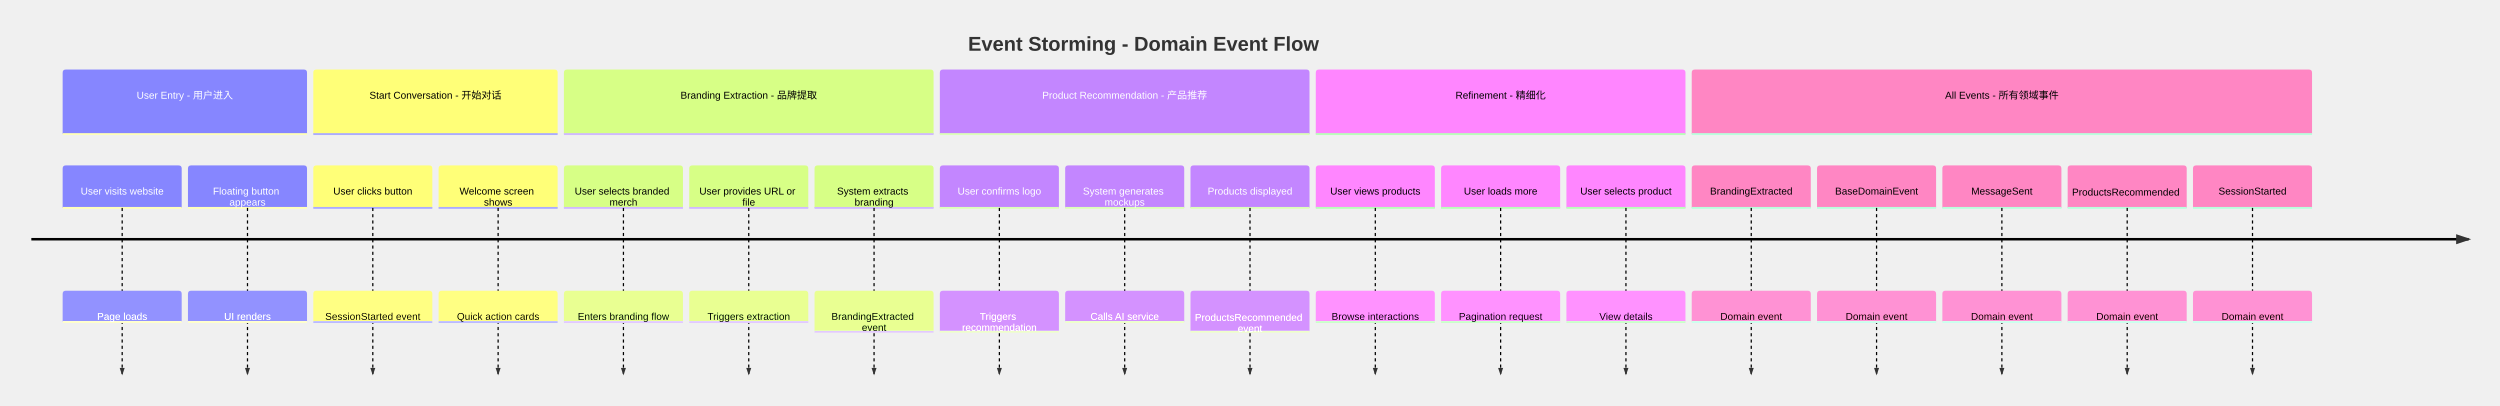
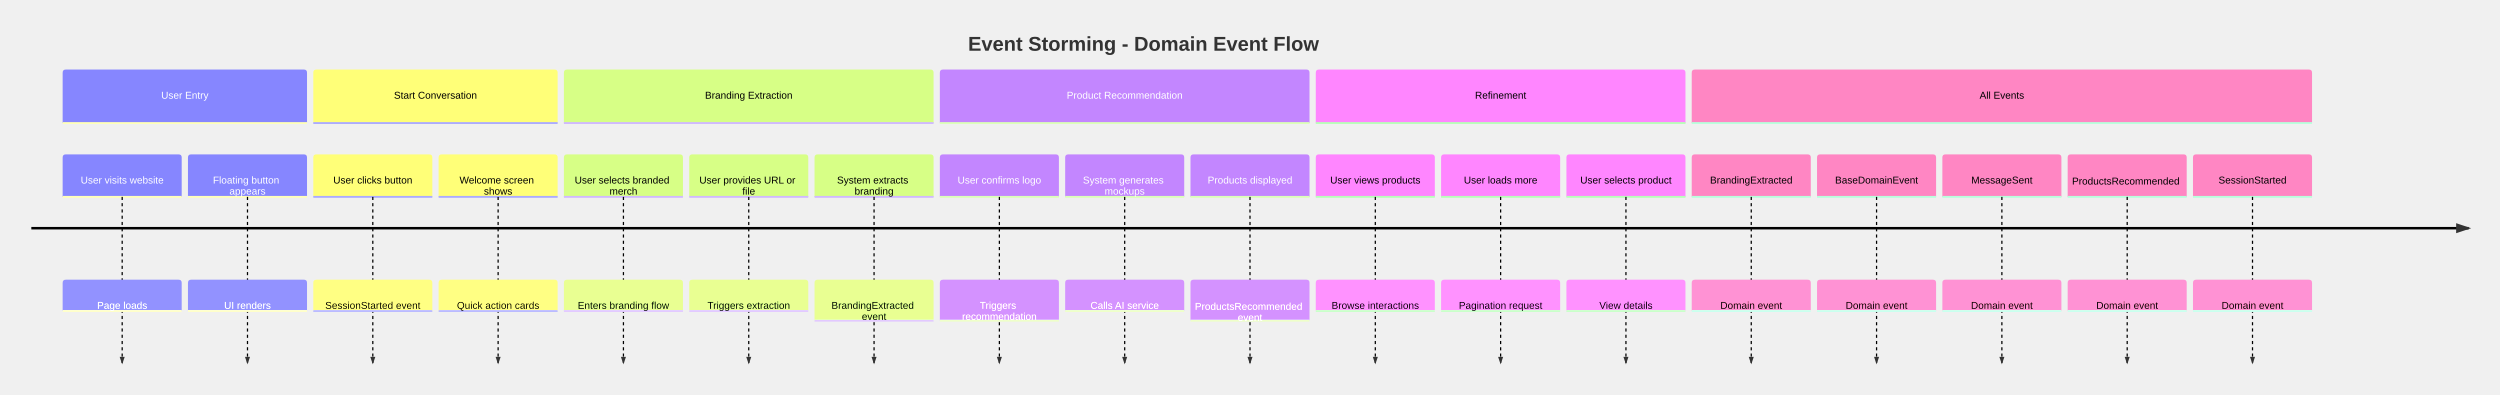
- <svg xmlns="http://www.w3.org/2000/svg" id="my-svg" width="100%" style="max-width: 3990px; background-color: transparent;" viewBox="100 -61 3990 647.2" role="graphics-document document" aria-roledescription="timeline">
+ <svg xmlns="http://www.w3.org/2000/svg" id="my-svg" width="100%" style="max-width: 3990px; background-color: transparent;" viewBox="100 -61 3990 629.6" role="graphics-document document" aria-roledescription="timeline">
  <style>#my-svg{font-family:"trebuchet ms",verdana,arial,sans-serif;font-size:16px;fill:#333;}@keyframes edge-animation-frame{from{stroke-dashoffset:0;}}@keyframes dash{to{stroke-dashoffset:0;}}#my-svg .edge-animation-slow{stroke-dasharray:9,5!important;stroke-dashoffset:900;animation:dash 50s linear infinite;stroke-linecap:round;}#my-svg .edge-animation-fast{stroke-dasharray:9,5!important;stroke-dashoffset:900;animation:dash 20s linear infinite;stroke-linecap:round;}#my-svg .error-icon{fill:#552222;}#my-svg .error-text{fill:#552222;stroke:#552222;}#my-svg .edge-thickness-normal{stroke-width:1px;}#my-svg .edge-thickness-thick{stroke-width:3.5px;}#my-svg .edge-pattern-solid{stroke-dasharray:0;}#my-svg .edge-thickness-invisible{stroke-width:0;fill:none;}#my-svg .edge-pattern-dashed{stroke-dasharray:3;}#my-svg .edge-pattern-dotted{stroke-dasharray:2;}#my-svg .marker{fill:#333333;stroke:#333333;}#my-svg .marker.cross{stroke:#333333;}#my-svg svg{font-family:"trebuchet ms",verdana,arial,sans-serif;font-size:16px;}#my-svg p{margin:0;}#my-svg .edge{stroke-width:3;}#my-svg .section--1 rect,#my-svg .section--1 path,#my-svg .section--1 circle,#my-svg .section--1 path{fill:hsl(240, 100%, 76.275%);}#my-svg .section--1 text{fill:#ffffff;}#my-svg .node-icon--1{font-size:40px;color:#ffffff;}#my-svg .section-edge--1{stroke:hsl(240, 100%, 76.275%);}#my-svg .edge-depth--1{stroke-width:17;}#my-svg .section--1 line{stroke:hsl(60, 100%, 86.275%);stroke-width:3;}#my-svg .lineWrapper line{stroke:#ffffff;}#my-svg .disabled,#my-svg .disabled circle,#my-svg .disabled text{fill:lightgray;}#my-svg .disabled text{fill:#efefef;}#my-svg .section-0 rect,#my-svg .section-0 path,#my-svg .section-0 circle,#my-svg .section-0 path{fill:hsl(60, 100%, 73.529%);}#my-svg .section-0 text{fill:black;}#my-svg .node-icon-0{font-size:40px;color:black;}#my-svg .section-edge-0{stroke:hsl(60, 100%, 73.529%);}#my-svg .edge-depth-0{stroke-width:14;}#my-svg .section-0 line{stroke:hsl(240, 100%, 83.529%);stroke-width:3;}#my-svg .lineWrapper line{stroke:black;}#my-svg .disabled,#my-svg .disabled circle,#my-svg .disabled text{fill:lightgray;}#my-svg .disabled text{fill:#efefef;}#my-svg .section-1 rect,#my-svg .section-1 path,#my-svg .section-1 circle,#my-svg .section-1 path{fill:hsl(80, 100%, 76.275%);}#my-svg .section-1 text{fill:black;}#my-svg .node-icon-1{font-size:40px;color:black;}#my-svg .section-edge-1{stroke:hsl(80, 100%, 76.275%);}#my-svg .edge-depth-1{stroke-width:11;}#my-svg .section-1 line{stroke:hsl(260, 100%, 86.275%);stroke-width:3;}#my-svg .lineWrapper line{stroke:black;}#my-svg .disabled,#my-svg .disabled circle,#my-svg .disabled text{fill:lightgray;}#my-svg .disabled text{fill:#efefef;}#my-svg .section-2 rect,#my-svg .section-2 path,#my-svg .section-2 circle,#my-svg .section-2 path{fill:hsl(270, 100%, 76.275%);}#my-svg .section-2 text{fill:#ffffff;}#my-svg .node-icon-2{font-size:40px;color:#ffffff;}#my-svg .section-edge-2{stroke:hsl(270, 100%, 76.275%);}#my-svg .edge-depth-2{stroke-width:8;}#my-svg .section-2 line{stroke:hsl(90, 100%, 86.275%);stroke-width:3;}#my-svg .lineWrapper line{stroke:#ffffff;}#my-svg .disabled,#my-svg .disabled circle,#my-svg .disabled text{fill:lightgray;}#my-svg .disabled text{fill:#efefef;}#my-svg .section-3 rect,#my-svg .section-3 path,#my-svg .section-3 circle,#my-svg .section-3 path{fill:hsl(300, 100%, 76.275%);}#my-svg .section-3 text{fill:black;}#my-svg .node-icon-3{font-size:40px;color:black;}#my-svg .section-edge-3{stroke:hsl(300, 100%, 76.275%);}#my-svg .edge-depth-3{stroke-width:5;}#my-svg .section-3 line{stroke:hsl(120, 100%, 86.275%);stroke-width:3;}#my-svg .lineWrapper line{stroke:black;}#my-svg .disabled,#my-svg .disabled circle,#my-svg .disabled text{fill:lightgray;}#my-svg .disabled text{fill:#efefef;}#my-svg .section-4 rect,#my-svg .section-4 path,#my-svg .section-4 circle,#my-svg .section-4 path{fill:hsl(330, 100%, 76.275%);}#my-svg .section-4 text{fill:black;}#my-svg .node-icon-4{font-size:40px;color:black;}#my-svg .section-edge-4{stroke:hsl(330, 100%, 76.275%);}#my-svg .edge-depth-4{stroke-width:2;}#my-svg .section-4 line{stroke:hsl(150, 100%, 86.275%);stroke-width:3;}#my-svg .lineWrapper line{stroke:black;}#my-svg .disabled,#my-svg .disabled circle,#my-svg .disabled text{fill:lightgray;}#my-svg .disabled text{fill:#efefef;}#my-svg .section-5 rect,#my-svg .section-5 path,#my-svg .section-5 circle,#my-svg .section-5 path{fill:hsl(0, 100%, 76.275%);}#my-svg .section-5 text{fill:black;}#my-svg .node-icon-5{font-size:40px;color:black;}#my-svg .section-edge-5{stroke:hsl(0, 100%, 76.275%);}#my-svg .edge-depth-5{stroke-width:-1;}#my-svg .section-5 line{stroke:hsl(180, 100%, 86.275%);stroke-width:3;}#my-svg .lineWrapper line{stroke:black;}#my-svg .disabled,#my-svg .disabled circle,#my-svg .disabled text{fill:lightgray;}#my-svg .disabled text{fill:#efefef;}#my-svg .section-6 rect,#my-svg .section-6 path,#my-svg .section-6 circle,#my-svg .section-6 path{fill:hsl(30, 100%, 76.275%);}#my-svg .section-6 text{fill:black;}#my-svg .node-icon-6{font-size:40px;color:black;}#my-svg .section-edge-6{stroke:hsl(30, 100%, 76.275%);}#my-svg .edge-depth-6{stroke-width:-4;}#my-svg .section-6 line{stroke:hsl(210, 100%, 86.275%);stroke-width:3;}#my-svg .lineWrapper line{stroke:black;}#my-svg .disabled,#my-svg .disabled circle,#my-svg .disabled text{fill:lightgray;}#my-svg .disabled text{fill:#efefef;}#my-svg .section-7 rect,#my-svg .section-7 path,#my-svg .section-7 circle,#my-svg .section-7 path{fill:hsl(90, 100%, 76.275%);}#my-svg .section-7 text{fill:black;}#my-svg .node-icon-7{font-size:40px;color:black;}#my-svg .section-edge-7{stroke:hsl(90, 100%, 76.275%);}#my-svg .edge-depth-7{stroke-width:-7;}#my-svg .section-7 line{stroke:hsl(270, 100%, 86.275%);stroke-width:3;}#my-svg .lineWrapper line{stroke:black;}#my-svg .disabled,#my-svg .disabled circle,#my-svg .disabled text{fill:lightgray;}#my-svg .disabled text{fill:#efefef;}#my-svg .section-8 rect,#my-svg .section-8 path,#my-svg .section-8 circle,#my-svg .section-8 path{fill:hsl(150, 100%, 76.275%);}#my-svg .section-8 text{fill:black;}#my-svg .node-icon-8{font-size:40px;color:black;}#my-svg .section-edge-8{stroke:hsl(150, 100%, 76.275%);}#my-svg .edge-depth-8{stroke-width:-10;}#my-svg .section-8 line{stroke:hsl(330, 100%, 86.275%);stroke-width:3;}#my-svg .lineWrapper line{stroke:black;}#my-svg .disabled,#my-svg .disabled circle,#my-svg .disabled text{fill:lightgray;}#my-svg .disabled text{fill:#efefef;}#my-svg .section-9 rect,#my-svg .section-9 path,#my-svg .section-9 circle,#my-svg .section-9 path{fill:hsl(180, 100%, 76.275%);}#my-svg .section-9 text{fill:black;}#my-svg .node-icon-9{font-size:40px;color:black;}#my-svg .section-edge-9{stroke:hsl(180, 100%, 76.275%);}#my-svg .edge-depth-9{stroke-width:-13;}#my-svg .section-9 line{stroke:hsl(0, 100%, 86.275%);stroke-width:3;}#my-svg .lineWrapper line{stroke:black;}#my-svg .disabled,#my-svg .disabled circle,#my-svg .disabled text{fill:lightgray;}#my-svg .disabled text{fill:#efefef;}#my-svg .section-10 rect,#my-svg .section-10 path,#my-svg .section-10 circle,#my-svg .section-10 path{fill:hsl(210, 100%, 76.275%);}#my-svg .section-10 text{fill:black;}#my-svg .node-icon-10{font-size:40px;color:black;}#my-svg .section-edge-10{stroke:hsl(210, 100%, 76.275%);}#my-svg .edge-depth-10{stroke-width:-16;}#my-svg .section-10 line{stroke:hsl(30, 100%, 86.275%);stroke-width:3;}#my-svg .lineWrapper line{stroke:black;}#my-svg .disabled,#my-svg .disabled circle,#my-svg .disabled text{fill:lightgray;}#my-svg .disabled text{fill:#efefef;}#my-svg .section-root rect,#my-svg .section-root path,#my-svg .section-root circle{fill:hsl(240, 100%, 46.275%);}#my-svg .section-root text{fill:#ffffff;}#my-svg .icon-container{height:100%;display:flex;justify-content:center;align-items:center;}#my-svg .edge{fill:none;}#my-svg .eventWrapper{filter:brightness(120%);}#my-svg :root{--mermaid-font-family:"trebuchet ms",verdana,arial,sans-serif;}</style>
  <g />
  <g />
  <defs>
    <marker id="arrowhead" refX="5" refY="2" markerWidth="6" markerHeight="4" orient="auto">
      <path d="M 0,0 V 4 L6,2 Z" />
    </marker>
  </defs>
  <g transform="translate(200, 50)">
    <g class="timeline-node section--1">
      <g>
-         <path id="node-undefined" class="node-bkg node-undefined" d="M0 98 v-93 q0,-5 5,-5 h380 q5,0 5,5 v98 H0 Z" />
-         <line class="node-line--1" x1="0" y1="103" x2="390" y2="103" />
+         <path id="node-undefined" class="node-bkg node-undefined" d="M0 80.4 v-75.4 q0,-5 5,-5 h380 q5,0 5,5 v80.4 H0 Z" />
+         <line class="node-line--1" x1="0" y1="85.4" x2="390" y2="85.4" />
      </g>
      <g transform="translate(195, 10)">
        <text dy="1em" alignment-baseline="middle" dominant-baseline="middle" text-anchor="middle">
-           <tspan x="0" dy="1em">User   Entry   -   用户进入</tspan>
-         </text>
-       </g>
-     </g>
-   </g>
-   <g class="taskWrapper" transform="translate(200, 203)">
+           <tspan x="0" dy="1em">User   Entry</tspan>
+         </text>
+       </g>
+     </g>
+   </g>
+   <g class="taskWrapper" transform="translate(200, 185.4)">
    <g class="timeline-node section--1">
      <g>
        <path id="node-undefined" class="node-bkg node-undefined" d="M0 62.8 v-57.8 q0,-5 5,-5 h180 q5,0 5,5 v62.8 H0 Z" />
        <line class="node-line--1" x1="0" y1="67.8" x2="190" y2="67.8" />
      </g>
      <g transform="translate(95, 10)">
        <text dy="1em" alignment-baseline="middle" dominant-baseline="middle" text-anchor="middle">
          <tspan x="0" dy="1em">User   visits   website</tspan>
        </text>
      </g>
    </g>
  </g>
  <g class="lineWrapper">
-     <line x1="295" y1="270.8" x2="295" y2="536.2" stroke-width="2" stroke="black" marker-end="url(#arrowhead)" stroke-dasharray="5,5" />
-   </g>
-   <g class="eventWrapper" transform="translate(200, 403)">
+     <line x1="295" y1="253.2" x2="295" y2="518.6" stroke-width="2" stroke="black" marker-end="url(#arrowhead)" stroke-dasharray="5,5" />
+   </g>
+   <g class="eventWrapper" transform="translate(200, 385.4)">
    <g class="timeline-node section--1">
      <g>
        <path id="node-undefined" class="node-bkg node-undefined" d="M0 45 v-40 q0,-5 5,-5 h180 q5,0 5,5 v45 H0 Z" />
        <line class="node-line--1" x1="0" y1="50" x2="190" y2="50" />
      </g>
      <g transform="translate(95, 10)">
        <text dy="1em" alignment-baseline="middle" dominant-baseline="middle" text-anchor="middle">
          <tspan x="0" dy="1em">Page   loads</tspan>
        </text>
      </g>
    </g>
  </g>
-   <g class="taskWrapper" transform="translate(400, 203)">
+   <g class="taskWrapper" transform="translate(400, 185.4)">
    <g class="timeline-node section--1">
      <g>
        <path id="node-undefined" class="node-bkg node-undefined" d="M0 62.8 v-57.8 q0,-5 5,-5 h180 q5,0 5,5 v62.8 H0 Z" />
        <line class="node-line--1" x1="0" y1="67.8" x2="190" y2="67.8" />
      </g>
      <g transform="translate(95, 10)">
        <text dy="1em" alignment-baseline="middle" dominant-baseline="middle" text-anchor="middle">
          <tspan x="0" dy="1em">Floating   button</tspan>
          <tspan x="0" dy="1.1em">appears</tspan>
        </text>
      </g>
    </g>
  </g>
  <g class="lineWrapper">
-     <line x1="495" y1="270.8" x2="495" y2="536.2" stroke-width="2" stroke="black" marker-end="url(#arrowhead)" stroke-dasharray="5,5" />
-   </g>
-   <g class="eventWrapper" transform="translate(400, 403)">
+     <line x1="495" y1="253.2" x2="495" y2="518.6" stroke-width="2" stroke="black" marker-end="url(#arrowhead)" stroke-dasharray="5,5" />
+   </g>
+   <g class="eventWrapper" transform="translate(400, 385.4)">
    <g class="timeline-node section--1">
      <g>
        <path id="node-undefined" class="node-bkg node-undefined" d="M0 45 v-40 q0,-5 5,-5 h180 q5,0 5,5 v45 H0 Z" />
        <line class="node-line--1" x1="0" y1="50" x2="190" y2="50" />
      </g>
      <g transform="translate(95, 10)">
        <text dy="1em" alignment-baseline="middle" dominant-baseline="middle" text-anchor="middle">
          <tspan x="0" dy="1em">UI   renders</tspan>
        </text>
      </g>
    </g>
  </g>
  <g transform="translate(600, 50)">
    <g class="timeline-node section-0">
      <g>
-         <path id="node-undefined" class="node-bkg node-undefined" d="M0 98 v-93 q0,-5 5,-5 h380 q5,0 5,5 v98 H0 Z" />
-         <line class="node-line-0" x1="0" y1="103" x2="390" y2="103" />
+         <path id="node-undefined" class="node-bkg node-undefined" d="M0 80.4 v-75.4 q0,-5 5,-5 h380 q5,0 5,5 v80.4 H0 Z" />
+         <line class="node-line-0" x1="0" y1="85.4" x2="390" y2="85.4" />
      </g>
      <g transform="translate(195, 10)">
        <text dy="1em" alignment-baseline="middle" dominant-baseline="middle" text-anchor="middle">
-           <tspan x="0" dy="1em">Start   Conversation   -   开始对话</tspan>
-         </text>
-       </g>
-     </g>
-   </g>
-   <g class="taskWrapper" transform="translate(600, 203)">
+           <tspan x="0" dy="1em">Start   Conversation</tspan>
+         </text>
+       </g>
+     </g>
+   </g>
+   <g class="taskWrapper" transform="translate(600, 185.4)">
    <g class="timeline-node section-0">
      <g>
        <path id="node-undefined" class="node-bkg node-undefined" d="M0 62.8 v-57.8 q0,-5 5,-5 h180 q5,0 5,5 v62.8 H0 Z" />
        <line class="node-line-0" x1="0" y1="67.8" x2="190" y2="67.8" />
      </g>
      <g transform="translate(95, 10)">
        <text dy="1em" alignment-baseline="middle" dominant-baseline="middle" text-anchor="middle">
          <tspan x="0" dy="1em">User   clicks   button</tspan>
        </text>
      </g>
    </g>
  </g>
  <g class="lineWrapper">
-     <line x1="695" y1="270.8" x2="695" y2="536.2" stroke-width="2" stroke="black" marker-end="url(#arrowhead)" stroke-dasharray="5,5" />
-   </g>
-   <g class="eventWrapper" transform="translate(600, 403)">
+     <line x1="695" y1="253.2" x2="695" y2="518.6" stroke-width="2" stroke="black" marker-end="url(#arrowhead)" stroke-dasharray="5,5" />
+   </g>
+   <g class="eventWrapper" transform="translate(600, 385.4)">
    <g class="timeline-node section-0">
      <g>
        <path id="node-undefined" class="node-bkg node-undefined" d="M0 45 v-40 q0,-5 5,-5 h180 q5,0 5,5 v45 H0 Z" />
        <line class="node-line-0" x1="0" y1="50" x2="190" y2="50" />
      </g>
      <g transform="translate(95, 10)">
        <text dy="1em" alignment-baseline="middle" dominant-baseline="middle" text-anchor="middle">
          <tspan x="0" dy="1em">SessionStarted   event</tspan>
        </text>
      </g>
    </g>
  </g>
-   <g class="taskWrapper" transform="translate(800, 203)">
+   <g class="taskWrapper" transform="translate(800, 185.4)">
    <g class="timeline-node section-0">
      <g>
        <path id="node-undefined" class="node-bkg node-undefined" d="M0 62.8 v-57.8 q0,-5 5,-5 h180 q5,0 5,5 v62.8 H0 Z" />
        <line class="node-line-0" x1="0" y1="67.8" x2="190" y2="67.8" />
      </g>
      <g transform="translate(95, 10)">
        <text dy="1em" alignment-baseline="middle" dominant-baseline="middle" text-anchor="middle">
          <tspan x="0" dy="1em">Welcome   screen</tspan>
          <tspan x="0" dy="1.1em">shows</tspan>
        </text>
      </g>
    </g>
  </g>
  <g class="lineWrapper">
-     <line x1="895" y1="270.8" x2="895" y2="536.2" stroke-width="2" stroke="black" marker-end="url(#arrowhead)" stroke-dasharray="5,5" />
-   </g>
-   <g class="eventWrapper" transform="translate(800, 403)">
+     <line x1="895" y1="253.2" x2="895" y2="518.6" stroke-width="2" stroke="black" marker-end="url(#arrowhead)" stroke-dasharray="5,5" />
+   </g>
+   <g class="eventWrapper" transform="translate(800, 385.4)">
    <g class="timeline-node section-0">
      <g>
        <path id="node-undefined" class="node-bkg node-undefined" d="M0 45 v-40 q0,-5 5,-5 h180 q5,0 5,5 v45 H0 Z" />
        <line class="node-line-0" x1="0" y1="50" x2="190" y2="50" />
      </g>
      <g transform="translate(95, 10)">
        <text dy="1em" alignment-baseline="middle" dominant-baseline="middle" text-anchor="middle">
          <tspan x="0" dy="1em">Quick   action   cards</tspan>
        </text>
      </g>
    </g>
  </g>
  <g transform="translate(1000, 50)">
    <g class="timeline-node section-1">
      <g>
-         <path id="node-undefined" class="node-bkg node-undefined" d="M0 98 v-93 q0,-5 5,-5 h580 q5,0 5,5 v98 H0 Z" />
-         <line class="node-line-1" x1="0" y1="103" x2="590" y2="103" />
+         <path id="node-undefined" class="node-bkg node-undefined" d="M0 80.4 v-75.4 q0,-5 5,-5 h580 q5,0 5,5 v80.4 H0 Z" />
+         <line class="node-line-1" x1="0" y1="85.4" x2="590" y2="85.4" />
      </g>
      <g transform="translate(295, 10)">
        <text dy="1em" alignment-baseline="middle" dominant-baseline="middle" text-anchor="middle">
-           <tspan x="0" dy="1em">Branding   Extraction   -   品牌提取</tspan>
-         </text>
-       </g>
-     </g>
-   </g>
-   <g class="taskWrapper" transform="translate(1000, 203)">
+           <tspan x="0" dy="1em">Branding   Extraction</tspan>
+         </text>
+       </g>
+     </g>
+   </g>
+   <g class="taskWrapper" transform="translate(1000, 185.4)">
    <g class="timeline-node section-1">
      <g>
        <path id="node-undefined" class="node-bkg node-undefined" d="M0 62.8 v-57.8 q0,-5 5,-5 h180 q5,0 5,5 v62.8 H0 Z" />
        <line class="node-line-1" x1="0" y1="67.8" x2="190" y2="67.8" />
      </g>
      <g transform="translate(95, 10)">
        <text dy="1em" alignment-baseline="middle" dominant-baseline="middle" text-anchor="middle">
          <tspan x="0" dy="1em">User   selects   branded</tspan>
          <tspan x="0" dy="1.1em">merch</tspan>
        </text>
      </g>
    </g>
  </g>
  <g class="lineWrapper">
-     <line x1="1095" y1="270.8" x2="1095" y2="536.2" stroke-width="2" stroke="black" marker-end="url(#arrowhead)" stroke-dasharray="5,5" />
-   </g>
-   <g class="eventWrapper" transform="translate(1000, 403)">
+     <line x1="1095" y1="253.2" x2="1095" y2="518.6" stroke-width="2" stroke="black" marker-end="url(#arrowhead)" stroke-dasharray="5,5" />
+   </g>
+   <g class="eventWrapper" transform="translate(1000, 385.4)">
    <g class="timeline-node section-1">
      <g>
        <path id="node-undefined" class="node-bkg node-undefined" d="M0 45 v-40 q0,-5 5,-5 h180 q5,0 5,5 v45 H0 Z" />
        <line class="node-line-1" x1="0" y1="50" x2="190" y2="50" />
      </g>
      <g transform="translate(95, 10)">
        <text dy="1em" alignment-baseline="middle" dominant-baseline="middle" text-anchor="middle">
          <tspan x="0" dy="1em">Enters   branding   flow</tspan>
        </text>
      </g>
    </g>
  </g>
-   <g class="taskWrapper" transform="translate(1200, 203)">
+   <g class="taskWrapper" transform="translate(1200, 185.4)">
    <g class="timeline-node section-1">
      <g>
        <path id="node-undefined" class="node-bkg node-undefined" d="M0 62.8 v-57.8 q0,-5 5,-5 h180 q5,0 5,5 v62.8 H0 Z" />
        <line class="node-line-1" x1="0" y1="67.8" x2="190" y2="67.8" />
      </g>
      <g transform="translate(95, 10)">
        <text dy="1em" alignment-baseline="middle" dominant-baseline="middle" text-anchor="middle">
          <tspan x="0" dy="1em">User   provides   URL   or</tspan>
          <tspan x="0" dy="1.1em">file</tspan>
        </text>
      </g>
    </g>
  </g>
  <g class="lineWrapper">
-     <line x1="1295" y1="270.8" x2="1295" y2="536.2" stroke-width="2" stroke="black" marker-end="url(#arrowhead)" stroke-dasharray="5,5" />
-   </g>
-   <g class="eventWrapper" transform="translate(1200, 403)">
+     <line x1="1295" y1="253.2" x2="1295" y2="518.6" stroke-width="2" stroke="black" marker-end="url(#arrowhead)" stroke-dasharray="5,5" />
+   </g>
+   <g class="eventWrapper" transform="translate(1200, 385.4)">
    <g class="timeline-node section-1">
      <g>
        <path id="node-undefined" class="node-bkg node-undefined" d="M0 45 v-40 q0,-5 5,-5 h180 q5,0 5,5 v45 H0 Z" />
        <line class="node-line-1" x1="0" y1="50" x2="190" y2="50" />
      </g>
      <g transform="translate(95, 10)">
        <text dy="1em" alignment-baseline="middle" dominant-baseline="middle" text-anchor="middle">
          <tspan x="0" dy="1em">Triggers   extraction</tspan>
        </text>
      </g>
    </g>
  </g>
-   <g class="taskWrapper" transform="translate(1400, 203)">
+   <g class="taskWrapper" transform="translate(1400, 185.4)">
    <g class="timeline-node section-1">
      <g>
        <path id="node-undefined" class="node-bkg node-undefined" d="M0 62.8 v-57.8 q0,-5 5,-5 h180 q5,0 5,5 v62.8 H0 Z" />
        <line class="node-line-1" x1="0" y1="67.8" x2="190" y2="67.8" />
      </g>
      <g transform="translate(95, 10)">
        <text dy="1em" alignment-baseline="middle" dominant-baseline="middle" text-anchor="middle">
          <tspan x="0" dy="1em">System   extracts</tspan>
          <tspan x="0" dy="1.1em">branding</tspan>
        </text>
      </g>
    </g>
  </g>
  <g class="lineWrapper">
-     <line x1="1495" y1="270.8" x2="1495" y2="536.2" stroke-width="2" stroke="black" marker-end="url(#arrowhead)" stroke-dasharray="5,5" />
-   </g>
-   <g class="eventWrapper" transform="translate(1400, 403)">
+     <line x1="1495" y1="253.2" x2="1495" y2="518.6" stroke-width="2" stroke="black" marker-end="url(#arrowhead)" stroke-dasharray="5,5" />
+   </g>
+   <g class="eventWrapper" transform="translate(1400, 385.4)">
    <g class="timeline-node section-1">
      <g>
        <path id="node-undefined" class="node-bkg node-undefined" d="M0 60.4 v-55.4 q0,-5 5,-5 h180 q5,0 5,5 v60.4 H0 Z" />
        <line class="node-line-1" x1="0" y1="65.4" x2="190" y2="65.4" />
      </g>
      <g transform="translate(95, 10)">
        <text dy="1em" alignment-baseline="middle" dominant-baseline="middle" text-anchor="middle">
          <tspan x="0" dy="1em">BrandingExtracted</tspan>
          <tspan x="0" dy="1.1em">event</tspan>
        </text>
      </g>
    </g>
  </g>
  <g transform="translate(1600, 50)">
    <g class="timeline-node section-2">
      <g>
-         <path id="node-undefined" class="node-bkg node-undefined" d="M0 98 v-93 q0,-5 5,-5 h580 q5,0 5,5 v98 H0 Z" />
-         <line class="node-line-2" x1="0" y1="103" x2="590" y2="103" />
+         <path id="node-undefined" class="node-bkg node-undefined" d="M0 80.4 v-75.4 q0,-5 5,-5 h580 q5,0 5,5 v80.4 H0 Z" />
+         <line class="node-line-2" x1="0" y1="85.4" x2="590" y2="85.4" />
      </g>
      <g transform="translate(295, 10)">
        <text dy="1em" alignment-baseline="middle" dominant-baseline="middle" text-anchor="middle">
-           <tspan x="0" dy="1em">Product   Recommendation   -   产品推荐</tspan>
-         </text>
-       </g>
-     </g>
-   </g>
-   <g class="taskWrapper" transform="translate(1600, 203)">
+           <tspan x="0" dy="1em">Product   Recommendation</tspan>
+         </text>
+       </g>
+     </g>
+   </g>
+   <g class="taskWrapper" transform="translate(1600, 185.4)">
    <g class="timeline-node section-2">
      <g>
        <path id="node-undefined" class="node-bkg node-undefined" d="M0 62.8 v-57.8 q0,-5 5,-5 h180 q5,0 5,5 v62.8 H0 Z" />
        <line class="node-line-2" x1="0" y1="67.8" x2="190" y2="67.8" />
      </g>
      <g transform="translate(95, 10)">
        <text dy="1em" alignment-baseline="middle" dominant-baseline="middle" text-anchor="middle">
          <tspan x="0" dy="1em">User   confirms   logo</tspan>
        </text>
      </g>
    </g>
  </g>
  <g class="lineWrapper">
-     <line x1="1695" y1="270.8" x2="1695" y2="536.2" stroke-width="2" stroke="black" marker-end="url(#arrowhead)" stroke-dasharray="5,5" />
-   </g>
-   <g class="eventWrapper" transform="translate(1600, 403)">
+     <line x1="1695" y1="253.2" x2="1695" y2="518.6" stroke-width="2" stroke="black" marker-end="url(#arrowhead)" stroke-dasharray="5,5" />
+   </g>
+   <g class="eventWrapper" transform="translate(1600, 385.4)">
    <g class="timeline-node section-2">
      <g>
        <path id="node-undefined" class="node-bkg node-undefined" d="M0 60.4 v-55.4 q0,-5 5,-5 h180 q5,0 5,5 v60.4 H0 Z" />
        <line class="node-line-2" x1="0" y1="65.4" x2="190" y2="65.4" />
      </g>
      <g transform="translate(95, 10)">
        <text dy="1em" alignment-baseline="middle" dominant-baseline="middle" text-anchor="middle">
          <tspan x="0" dy="1em">Triggers</tspan>
          <tspan x="0" dy="1.1em">recommendation</tspan>
        </text>
      </g>
    </g>
  </g>
-   <g class="taskWrapper" transform="translate(1800, 203)">
+   <g class="taskWrapper" transform="translate(1800, 185.4)">
    <g class="timeline-node section-2">
      <g>
        <path id="node-undefined" class="node-bkg node-undefined" d="M0 62.8 v-57.8 q0,-5 5,-5 h180 q5,0 5,5 v62.8 H0 Z" />
        <line class="node-line-2" x1="0" y1="67.8" x2="190" y2="67.8" />
      </g>
      <g transform="translate(95, 10)">
        <text dy="1em" alignment-baseline="middle" dominant-baseline="middle" text-anchor="middle">
          <tspan x="0" dy="1em">System   generates</tspan>
          <tspan x="0" dy="1.1em">mockups</tspan>
        </text>
      </g>
    </g>
  </g>
  <g class="lineWrapper">
-     <line x1="1895" y1="270.8" x2="1895" y2="536.2" stroke-width="2" stroke="black" marker-end="url(#arrowhead)" stroke-dasharray="5,5" />
-   </g>
-   <g class="eventWrapper" transform="translate(1800, 403)">
+     <line x1="1895" y1="253.2" x2="1895" y2="518.6" stroke-width="2" stroke="black" marker-end="url(#arrowhead)" stroke-dasharray="5,5" />
+   </g>
+   <g class="eventWrapper" transform="translate(1800, 385.4)">
    <g class="timeline-node section-2">
      <g>
        <path id="node-undefined" class="node-bkg node-undefined" d="M0 45 v-40 q0,-5 5,-5 h180 q5,0 5,5 v45 H0 Z" />
        <line class="node-line-2" x1="0" y1="50" x2="190" y2="50" />
      </g>
      <g transform="translate(95, 10)">
        <text dy="1em" alignment-baseline="middle" dominant-baseline="middle" text-anchor="middle">
          <tspan x="0" dy="1em">Calls   AI   service</tspan>
        </text>
      </g>
    </g>
  </g>
-   <g class="taskWrapper" transform="translate(2000, 203)">
+   <g class="taskWrapper" transform="translate(2000, 185.4)">
    <g class="timeline-node section-2">
      <g>
        <path id="node-undefined" class="node-bkg node-undefined" d="M0 62.8 v-57.8 q0,-5 5,-5 h180 q5,0 5,5 v62.8 H0 Z" />
        <line class="node-line-2" x1="0" y1="67.8" x2="190" y2="67.8" />
      </g>
      <g transform="translate(95, 10)">
        <text dy="1em" alignment-baseline="middle" dominant-baseline="middle" text-anchor="middle">
          <tspan x="0" dy="1em">Products   displayed</tspan>
        </text>
      </g>
    </g>
  </g>
  <g class="lineWrapper">
-     <line x1="2095" y1="270.8" x2="2095" y2="536.2" stroke-width="2" stroke="black" marker-end="url(#arrowhead)" stroke-dasharray="5,5" />
-   </g>
-   <g class="eventWrapper" transform="translate(2000, 403)">
+     <line x1="2095" y1="253.2" x2="2095" y2="518.6" stroke-width="2" stroke="black" marker-end="url(#arrowhead)" stroke-dasharray="5,5" />
+   </g>
+   <g class="eventWrapper" transform="translate(2000, 385.4)">
    <g class="timeline-node section-2">
      <g>
        <path id="node-undefined" class="node-bkg node-undefined" d="M0 60.4 v-55.4 q0,-5 5,-5 h180 q5,0 5,5 v60.4 H0 Z" />
        <line class="node-line-2" x1="0" y1="65.4" x2="190" y2="65.4" />
      </g>
      <g transform="translate(95, 10)">
        <text dy="1em" alignment-baseline="middle" dominant-baseline="middle" text-anchor="middle">
          <tspan x="0" dy="1em" />
          <tspan x="0" dy="1.1em">ProductsRecommended</tspan>
          <tspan x="0" dy="1.1em">event</tspan>
        </text>
      </g>
    </g>
  </g>
  <g transform="translate(2200, 50)">
    <g class="timeline-node section-3">
      <g>
-         <path id="node-undefined" class="node-bkg node-undefined" d="M0 98 v-93 q0,-5 5,-5 h580 q5,0 5,5 v98 H0 Z" />
-         <line class="node-line-3" x1="0" y1="103" x2="590" y2="103" />
+         <path id="node-undefined" class="node-bkg node-undefined" d="M0 80.4 v-75.4 q0,-5 5,-5 h580 q5,0 5,5 v80.4 H0 Z" />
+         <line class="node-line-3" x1="0" y1="85.4" x2="590" y2="85.4" />
      </g>
      <g transform="translate(295, 10)">
        <text dy="1em" alignment-baseline="middle" dominant-baseline="middle" text-anchor="middle">
-           <tspan x="0" dy="1em">Refinement   -   精细化</tspan>
-         </text>
-       </g>
-     </g>
-   </g>
-   <g class="taskWrapper" transform="translate(2200, 203)">
+           <tspan x="0" dy="1em">Refinement</tspan>
+         </text>
+       </g>
+     </g>
+   </g>
+   <g class="taskWrapper" transform="translate(2200, 185.4)">
    <g class="timeline-node section-3">
      <g>
        <path id="node-undefined" class="node-bkg node-undefined" d="M0 62.8 v-57.8 q0,-5 5,-5 h180 q5,0 5,5 v62.8 H0 Z" />
        <line class="node-line-3" x1="0" y1="67.8" x2="190" y2="67.8" />
      </g>
      <g transform="translate(95, 10)">
        <text dy="1em" alignment-baseline="middle" dominant-baseline="middle" text-anchor="middle">
          <tspan x="0" dy="1em">User   views   products</tspan>
        </text>
      </g>
    </g>
  </g>
  <g class="lineWrapper">
-     <line x1="2295" y1="270.8" x2="2295" y2="536.2" stroke-width="2" stroke="black" marker-end="url(#arrowhead)" stroke-dasharray="5,5" />
-   </g>
-   <g class="eventWrapper" transform="translate(2200, 403)">
+     <line x1="2295" y1="253.2" x2="2295" y2="518.6" stroke-width="2" stroke="black" marker-end="url(#arrowhead)" stroke-dasharray="5,5" />
+   </g>
+   <g class="eventWrapper" transform="translate(2200, 385.4)">
    <g class="timeline-node section-3">
      <g>
        <path id="node-undefined" class="node-bkg node-undefined" d="M0 45 v-40 q0,-5 5,-5 h180 q5,0 5,5 v45 H0 Z" />
        <line class="node-line-3" x1="0" y1="50" x2="190" y2="50" />
      </g>
      <g transform="translate(95, 10)">
        <text dy="1em" alignment-baseline="middle" dominant-baseline="middle" text-anchor="middle">
          <tspan x="0" dy="1em">Browse   interactions</tspan>
        </text>
      </g>
    </g>
  </g>
-   <g class="taskWrapper" transform="translate(2400, 203)">
+   <g class="taskWrapper" transform="translate(2400, 185.4)">
    <g class="timeline-node section-3">
      <g>
        <path id="node-undefined" class="node-bkg node-undefined" d="M0 62.8 v-57.8 q0,-5 5,-5 h180 q5,0 5,5 v62.8 H0 Z" />
        <line class="node-line-3" x1="0" y1="67.8" x2="190" y2="67.8" />
      </g>
      <g transform="translate(95, 10)">
        <text dy="1em" alignment-baseline="middle" dominant-baseline="middle" text-anchor="middle">
          <tspan x="0" dy="1em">User   loads   more</tspan>
        </text>
      </g>
    </g>
  </g>
  <g class="lineWrapper">
-     <line x1="2495" y1="270.8" x2="2495" y2="536.2" stroke-width="2" stroke="black" marker-end="url(#arrowhead)" stroke-dasharray="5,5" />
-   </g>
-   <g class="eventWrapper" transform="translate(2400, 403)">
+     <line x1="2495" y1="253.2" x2="2495" y2="518.6" stroke-width="2" stroke="black" marker-end="url(#arrowhead)" stroke-dasharray="5,5" />
+   </g>
+   <g class="eventWrapper" transform="translate(2400, 385.4)">
    <g class="timeline-node section-3">
      <g>
        <path id="node-undefined" class="node-bkg node-undefined" d="M0 45 v-40 q0,-5 5,-5 h180 q5,0 5,5 v45 H0 Z" />
        <line class="node-line-3" x1="0" y1="50" x2="190" y2="50" />
      </g>
      <g transform="translate(95, 10)">
        <text dy="1em" alignment-baseline="middle" dominant-baseline="middle" text-anchor="middle">
          <tspan x="0" dy="1em">Pagination   request</tspan>
        </text>
      </g>
    </g>
  </g>
-   <g class="taskWrapper" transform="translate(2600, 203)">
+   <g class="taskWrapper" transform="translate(2600, 185.4)">
    <g class="timeline-node section-3">
      <g>
        <path id="node-undefined" class="node-bkg node-undefined" d="M0 62.8 v-57.8 q0,-5 5,-5 h180 q5,0 5,5 v62.8 H0 Z" />
        <line class="node-line-3" x1="0" y1="67.8" x2="190" y2="67.8" />
      </g>
      <g transform="translate(95, 10)">
        <text dy="1em" alignment-baseline="middle" dominant-baseline="middle" text-anchor="middle">
          <tspan x="0" dy="1em">User   selects   product</tspan>
        </text>
      </g>
    </g>
  </g>
  <g class="lineWrapper">
-     <line x1="2695" y1="270.8" x2="2695" y2="536.2" stroke-width="2" stroke="black" marker-end="url(#arrowhead)" stroke-dasharray="5,5" />
-   </g>
-   <g class="eventWrapper" transform="translate(2600, 403)">
+     <line x1="2695" y1="253.2" x2="2695" y2="518.6" stroke-width="2" stroke="black" marker-end="url(#arrowhead)" stroke-dasharray="5,5" />
+   </g>
+   <g class="eventWrapper" transform="translate(2600, 385.4)">
    <g class="timeline-node section-3">
      <g>
        <path id="node-undefined" class="node-bkg node-undefined" d="M0 45 v-40 q0,-5 5,-5 h180 q5,0 5,5 v45 H0 Z" />
        <line class="node-line-3" x1="0" y1="50" x2="190" y2="50" />
      </g>
      <g transform="translate(95, 10)">
        <text dy="1em" alignment-baseline="middle" dominant-baseline="middle" text-anchor="middle">
          <tspan x="0" dy="1em">View   details</tspan>
        </text>
      </g>
    </g>
  </g>
  <g transform="translate(2800, 50)">
    <g class="timeline-node section-4">
      <g>
-         <path id="node-undefined" class="node-bkg node-undefined" d="M0 98 v-93 q0,-5 5,-5 h980 q5,0 5,5 v98 H0 Z" />
-         <line class="node-line-4" x1="0" y1="103" x2="990" y2="103" />
+         <path id="node-undefined" class="node-bkg node-undefined" d="M0 80.4 v-75.4 q0,-5 5,-5 h980 q5,0 5,5 v80.4 H0 Z" />
+         <line class="node-line-4" x1="0" y1="85.4" x2="990" y2="85.4" />
      </g>
      <g transform="translate(495, 10)">
        <text dy="1em" alignment-baseline="middle" dominant-baseline="middle" text-anchor="middle">
-           <tspan x="0" dy="1em">All   Events   -   所有领域事件</tspan>
-         </text>
-       </g>
-     </g>
-   </g>
-   <g class="taskWrapper" transform="translate(2800, 203)">
+           <tspan x="0" dy="1em">All   Events</tspan>
+         </text>
+       </g>
+     </g>
+   </g>
+   <g class="taskWrapper" transform="translate(2800, 185.4)">
    <g class="timeline-node section-4">
      <g>
        <path id="node-undefined" class="node-bkg node-undefined" d="M0 62.8 v-57.8 q0,-5 5,-5 h180 q5,0 5,5 v62.8 H0 Z" />
        <line class="node-line-4" x1="0" y1="67.8" x2="190" y2="67.8" />
      </g>
      <g transform="translate(95, 10)">
        <text dy="1em" alignment-baseline="middle" dominant-baseline="middle" text-anchor="middle">
          <tspan x="0" dy="1em">BrandingExtracted</tspan>
        </text>
      </g>
    </g>
  </g>
  <g class="lineWrapper">
-     <line x1="2895" y1="270.8" x2="2895" y2="536.2" stroke-width="2" stroke="black" marker-end="url(#arrowhead)" stroke-dasharray="5,5" />
-   </g>
-   <g class="eventWrapper" transform="translate(2800, 403)">
+     <line x1="2895" y1="253.2" x2="2895" y2="518.6" stroke-width="2" stroke="black" marker-end="url(#arrowhead)" stroke-dasharray="5,5" />
+   </g>
+   <g class="eventWrapper" transform="translate(2800, 385.4)">
    <g class="timeline-node section-4">
      <g>
        <path id="node-undefined" class="node-bkg node-undefined" d="M0 45 v-40 q0,-5 5,-5 h180 q5,0 5,5 v45 H0 Z" />
        <line class="node-line-4" x1="0" y1="50" x2="190" y2="50" />
      </g>
      <g transform="translate(95, 10)">
        <text dy="1em" alignment-baseline="middle" dominant-baseline="middle" text-anchor="middle">
          <tspan x="0" dy="1em">Domain   event</tspan>
        </text>
      </g>
    </g>
  </g>
-   <g class="taskWrapper" transform="translate(3000, 203)">
+   <g class="taskWrapper" transform="translate(3000, 185.4)">
    <g class="timeline-node section-4">
      <g>
        <path id="node-undefined" class="node-bkg node-undefined" d="M0 62.8 v-57.8 q0,-5 5,-5 h180 q5,0 5,5 v62.8 H0 Z" />
        <line class="node-line-4" x1="0" y1="67.8" x2="190" y2="67.8" />
      </g>
      <g transform="translate(95, 10)">
        <text dy="1em" alignment-baseline="middle" dominant-baseline="middle" text-anchor="middle">
          <tspan x="0" dy="1em">BaseDomainEvent</tspan>
        </text>
      </g>
    </g>
  </g>
  <g class="lineWrapper">
-     <line x1="3095" y1="270.8" x2="3095" y2="536.2" stroke-width="2" stroke="black" marker-end="url(#arrowhead)" stroke-dasharray="5,5" />
-   </g>
-   <g class="eventWrapper" transform="translate(3000, 403)">
+     <line x1="3095" y1="253.2" x2="3095" y2="518.6" stroke-width="2" stroke="black" marker-end="url(#arrowhead)" stroke-dasharray="5,5" />
+   </g>
+   <g class="eventWrapper" transform="translate(3000, 385.4)">
    <g class="timeline-node section-4">
      <g>
        <path id="node-undefined" class="node-bkg node-undefined" d="M0 45 v-40 q0,-5 5,-5 h180 q5,0 5,5 v45 H0 Z" />
        <line class="node-line-4" x1="0" y1="50" x2="190" y2="50" />
      </g>
      <g transform="translate(95, 10)">
        <text dy="1em" alignment-baseline="middle" dominant-baseline="middle" text-anchor="middle">
          <tspan x="0" dy="1em">Domain   event</tspan>
        </text>
      </g>
    </g>
  </g>
-   <g class="taskWrapper" transform="translate(3200, 203)">
+   <g class="taskWrapper" transform="translate(3200, 185.4)">
    <g class="timeline-node section-4">
      <g>
        <path id="node-undefined" class="node-bkg node-undefined" d="M0 62.8 v-57.8 q0,-5 5,-5 h180 q5,0 5,5 v62.8 H0 Z" />
        <line class="node-line-4" x1="0" y1="67.8" x2="190" y2="67.8" />
      </g>
      <g transform="translate(95, 10)">
        <text dy="1em" alignment-baseline="middle" dominant-baseline="middle" text-anchor="middle">
          <tspan x="0" dy="1em">MessageSent</tspan>
        </text>
      </g>
    </g>
  </g>
  <g class="lineWrapper">
-     <line x1="3295" y1="270.8" x2="3295" y2="536.2" stroke-width="2" stroke="black" marker-end="url(#arrowhead)" stroke-dasharray="5,5" />
-   </g>
-   <g class="eventWrapper" transform="translate(3200, 403)">
+     <line x1="3295" y1="253.2" x2="3295" y2="518.6" stroke-width="2" stroke="black" marker-end="url(#arrowhead)" stroke-dasharray="5,5" />
+   </g>
+   <g class="eventWrapper" transform="translate(3200, 385.4)">
    <g class="timeline-node section-4">
      <g>
        <path id="node-undefined" class="node-bkg node-undefined" d="M0 45 v-40 q0,-5 5,-5 h180 q5,0 5,5 v45 H0 Z" />
        <line class="node-line-4" x1="0" y1="50" x2="190" y2="50" />
      </g>
      <g transform="translate(95, 10)">
        <text dy="1em" alignment-baseline="middle" dominant-baseline="middle" text-anchor="middle">
          <tspan x="0" dy="1em">Domain   event</tspan>
        </text>
      </g>
    </g>
  </g>
-   <g class="taskWrapper" transform="translate(3400, 203)">
+   <g class="taskWrapper" transform="translate(3400, 185.4)">
    <g class="timeline-node section-4">
      <g>
        <path id="node-undefined" class="node-bkg node-undefined" d="M0 62.8 v-57.8 q0,-5 5,-5 h180 q5,0 5,5 v62.8 H0 Z" />
        <line class="node-line-4" x1="0" y1="67.8" x2="190" y2="67.8" />
      </g>
      <g transform="translate(95, 10)">
        <text dy="1em" alignment-baseline="middle" dominant-baseline="middle" text-anchor="middle">
          <tspan x="0" dy="1em" />
          <tspan x="0" dy="1.1em">ProductsRecommended</tspan>
          <tspan x="0" dy="1.1em" />
        </text>
      </g>
    </g>
  </g>
  <g class="lineWrapper">
-     <line x1="3495" y1="270.8" x2="3495" y2="536.2" stroke-width="2" stroke="black" marker-end="url(#arrowhead)" stroke-dasharray="5,5" />
-   </g>
-   <g class="eventWrapper" transform="translate(3400, 403)">
+     <line x1="3495" y1="253.2" x2="3495" y2="518.6" stroke-width="2" stroke="black" marker-end="url(#arrowhead)" stroke-dasharray="5,5" />
+   </g>
+   <g class="eventWrapper" transform="translate(3400, 385.4)">
    <g class="timeline-node section-4">
      <g>
        <path id="node-undefined" class="node-bkg node-undefined" d="M0 45 v-40 q0,-5 5,-5 h180 q5,0 5,5 v45 H0 Z" />
        <line class="node-line-4" x1="0" y1="50" x2="190" y2="50" />
      </g>
      <g transform="translate(95, 10)">
        <text dy="1em" alignment-baseline="middle" dominant-baseline="middle" text-anchor="middle">
          <tspan x="0" dy="1em">Domain   event</tspan>
        </text>
      </g>
    </g>
  </g>
-   <g class="taskWrapper" transform="translate(3600, 203)">
+   <g class="taskWrapper" transform="translate(3600, 185.4)">
    <g class="timeline-node section-4">
      <g>
        <path id="node-undefined" class="node-bkg node-undefined" d="M0 62.8 v-57.8 q0,-5 5,-5 h180 q5,0 5,5 v62.8 H0 Z" />
        <line class="node-line-4" x1="0" y1="67.8" x2="190" y2="67.8" />
      </g>
      <g transform="translate(95, 10)">
        <text dy="1em" alignment-baseline="middle" dominant-baseline="middle" text-anchor="middle">
          <tspan x="0" dy="1em">SessionStarted</tspan>
        </text>
      </g>
    </g>
  </g>
  <g class="lineWrapper">
-     <line x1="3695" y1="270.8" x2="3695" y2="536.2" stroke-width="2" stroke="black" marker-end="url(#arrowhead)" stroke-dasharray="5,5" />
-   </g>
-   <g class="eventWrapper" transform="translate(3600, 403)">
+     <line x1="3695" y1="253.2" x2="3695" y2="518.6" stroke-width="2" stroke="black" marker-end="url(#arrowhead)" stroke-dasharray="5,5" />
+   </g>
+   <g class="eventWrapper" transform="translate(3600, 385.4)">
    <g class="timeline-node section-4">
      <g>
        <path id="node-undefined" class="node-bkg node-undefined" d="M0 45 v-40 q0,-5 5,-5 h180 q5,0 5,5 v45 H0 Z" />
        <line class="node-line-4" x1="0" y1="50" x2="190" y2="50" />
      </g>
      <g transform="translate(95, 10)">
        <text dy="1em" alignment-baseline="middle" dominant-baseline="middle" text-anchor="middle">
          <tspan x="0" dy="1em">Domain   event</tspan>
        </text>
      </g>
    </g>
  </g>
  <text x="1645" font-size="4ex" font-weight="bold" y="20">Event Storming - Domain Event Flow</text>
  <g class="lineWrapper">
-     <line x1="150" y1="320.8" x2="4040" y2="320.8" stroke-width="4" stroke="black" marker-end="url(#arrowhead)" />
+     <line x1="150" y1="303.2" x2="4040" y2="303.2" stroke-width="4" stroke="black" marker-end="url(#arrowhead)" />
  </g>
</svg>
